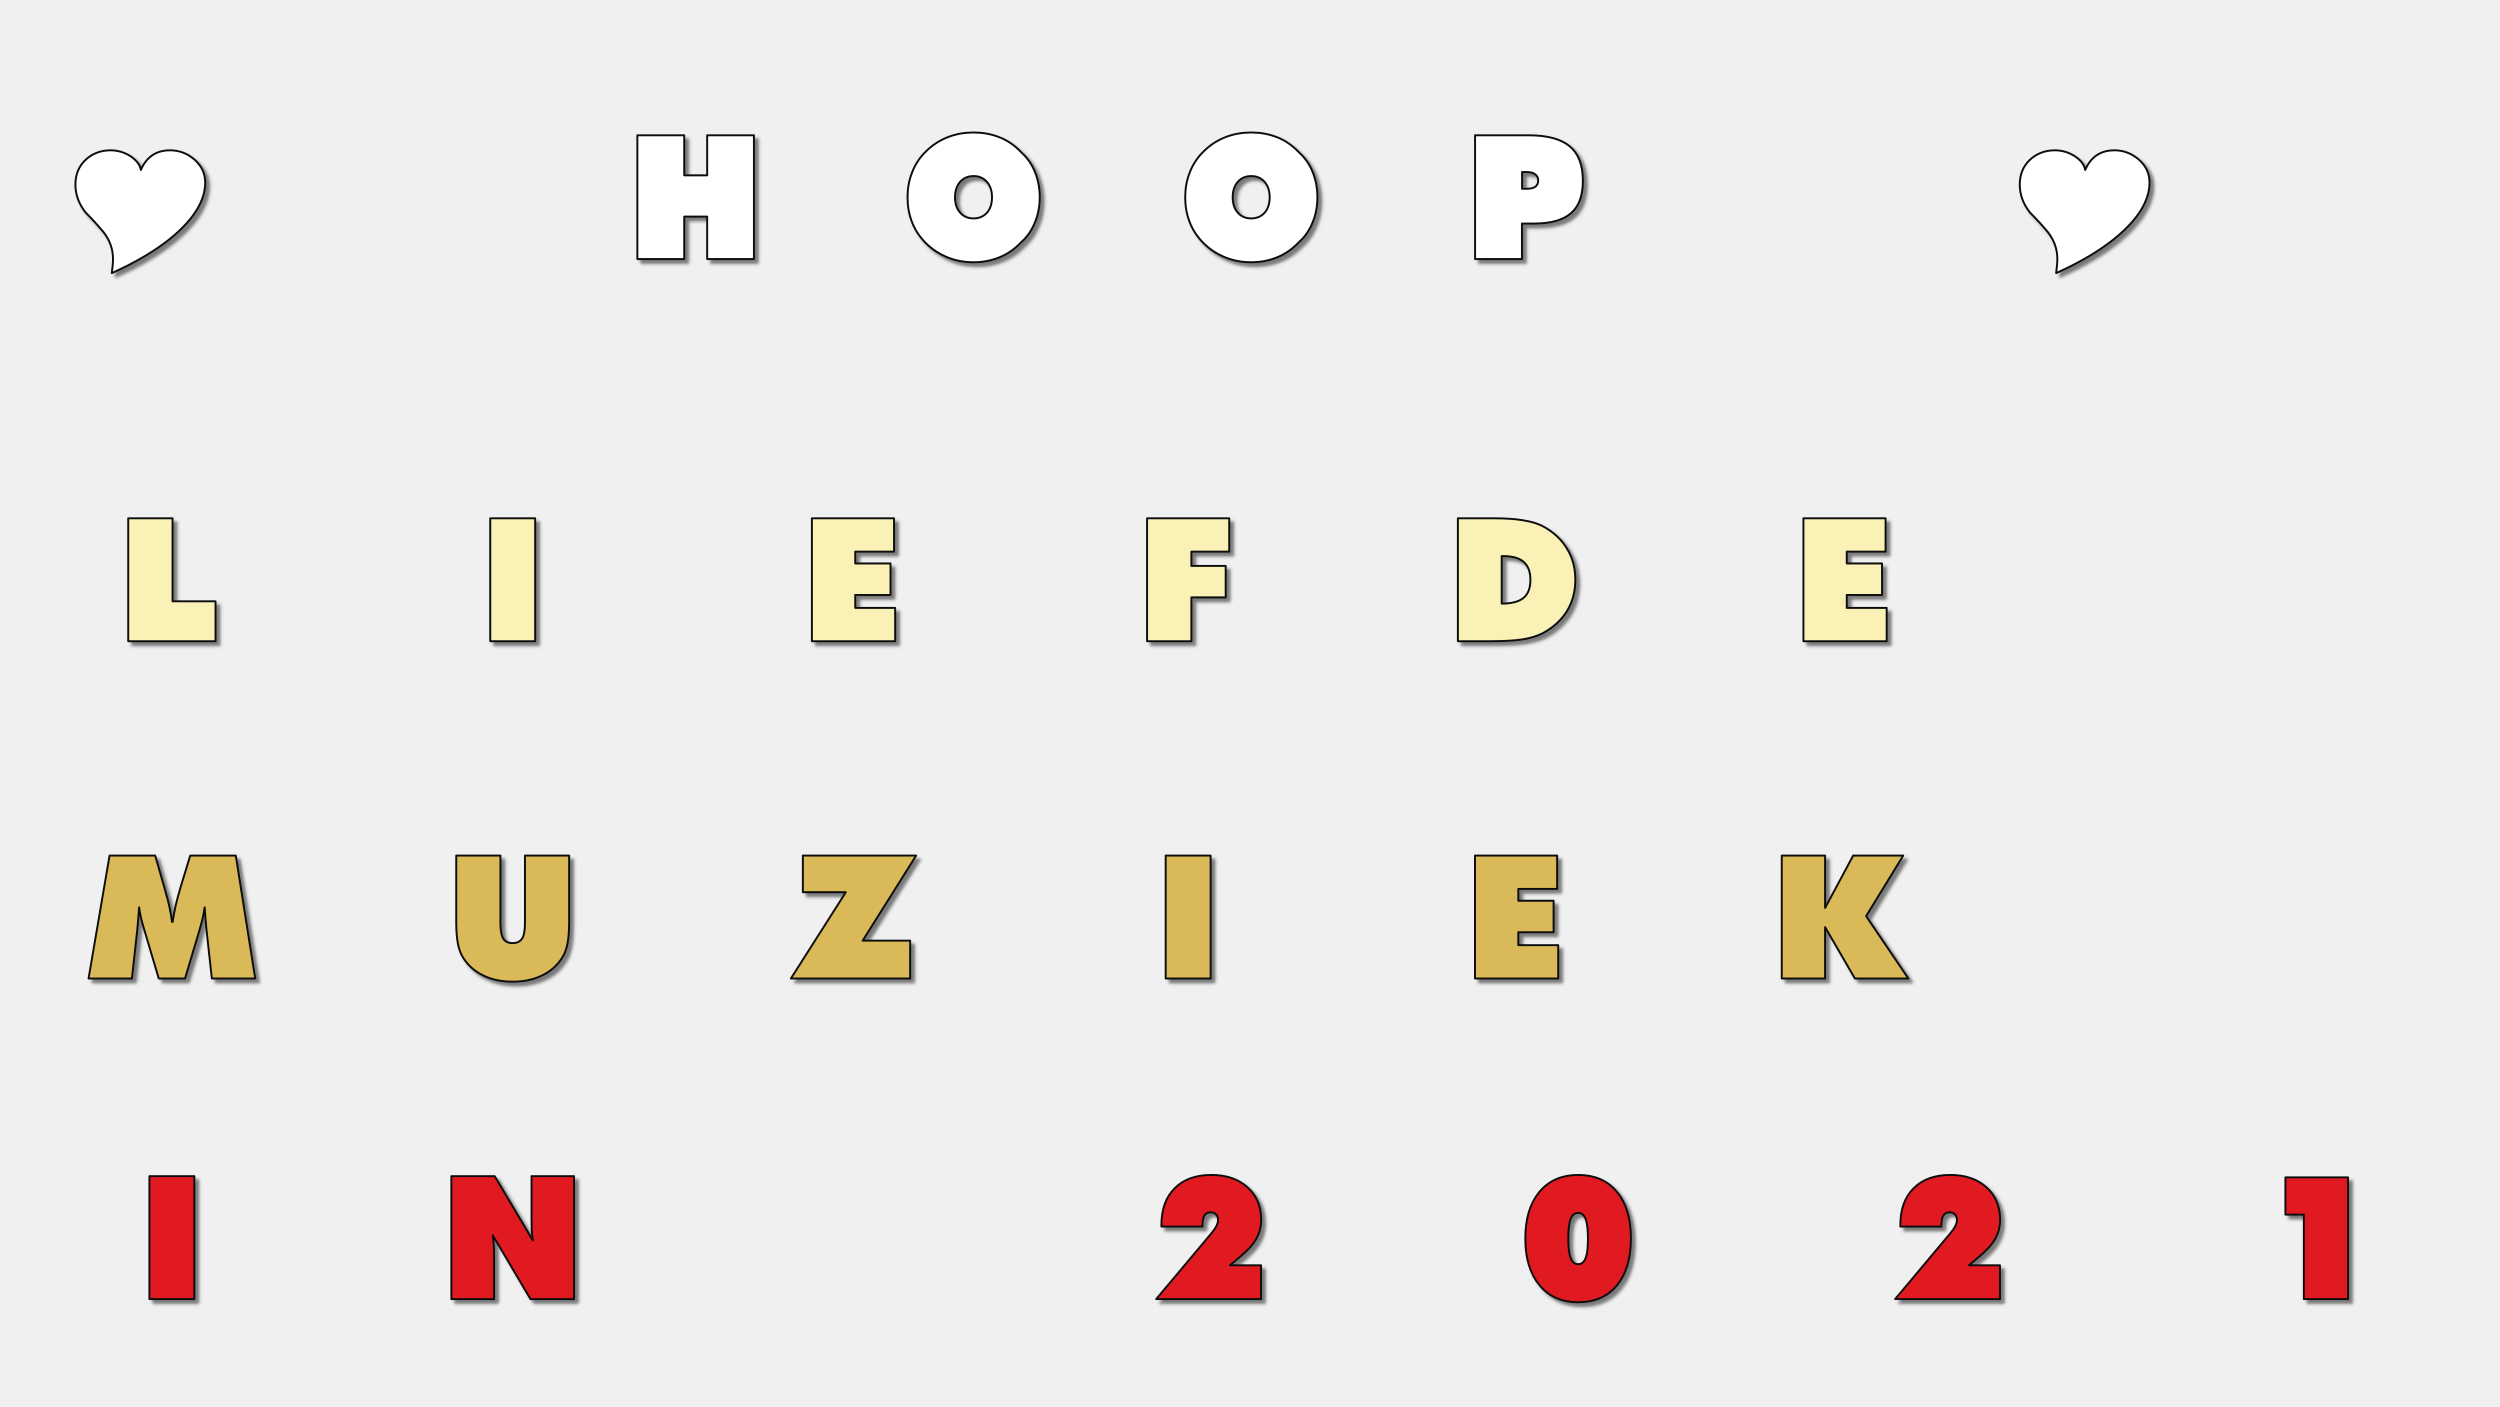
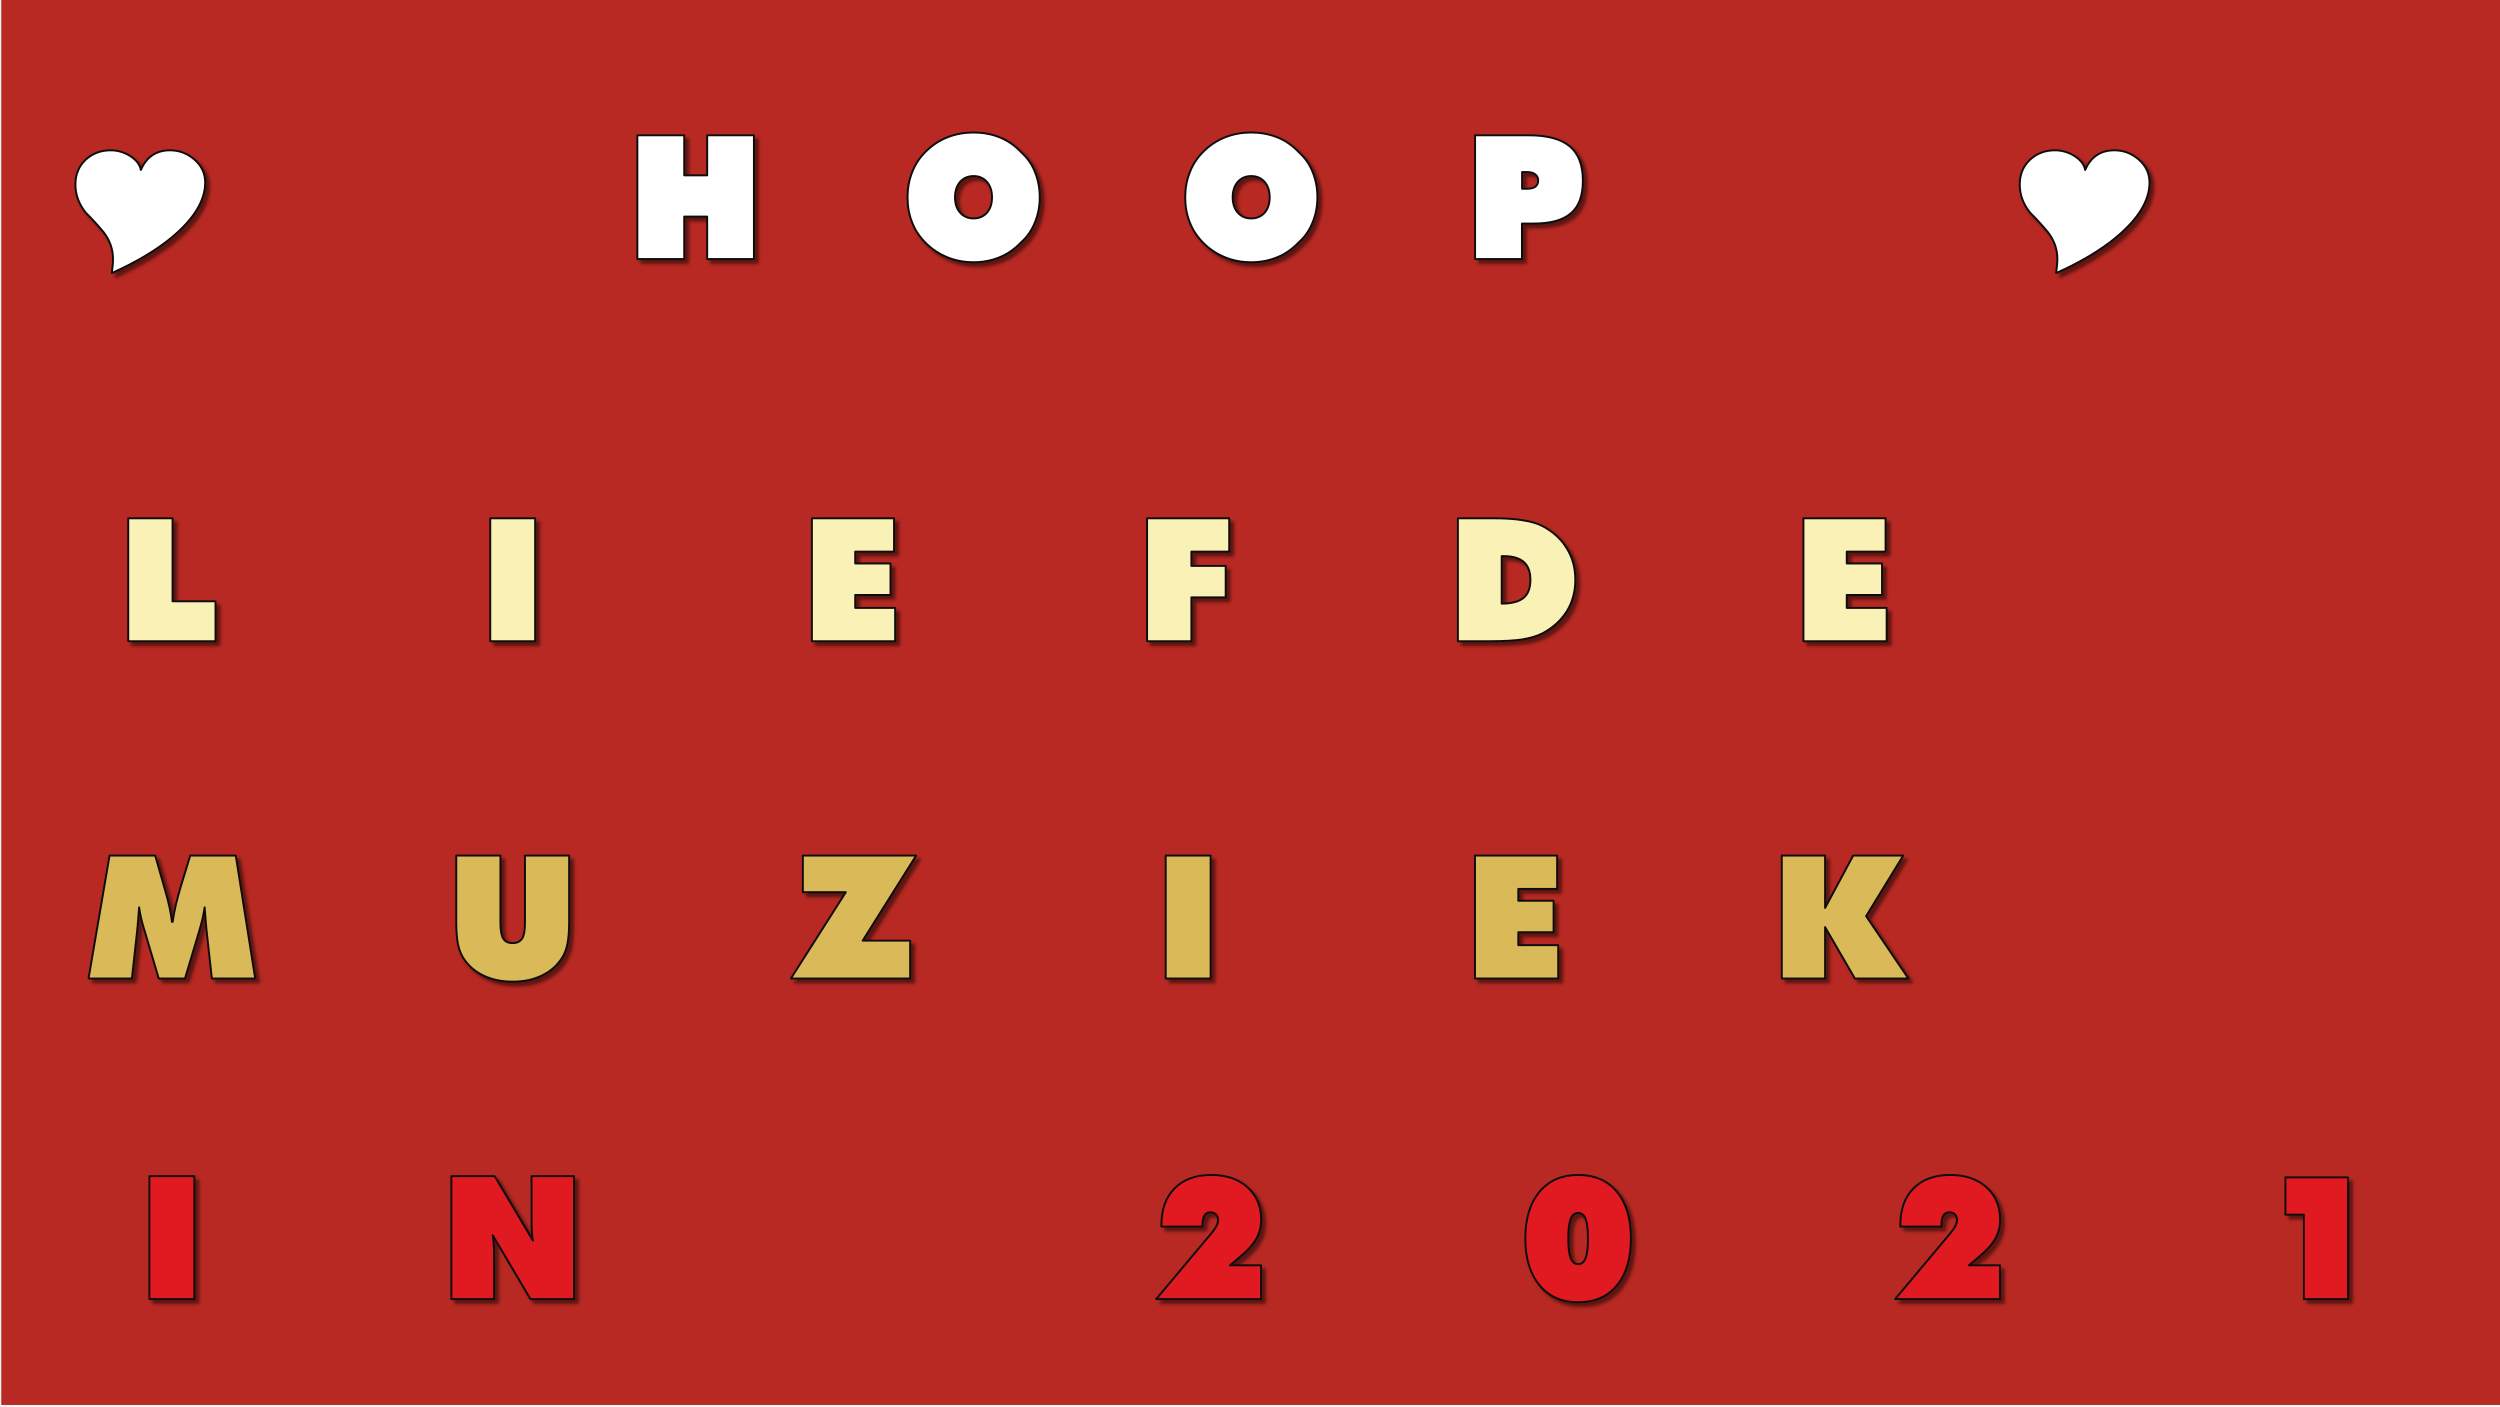
<svg xmlns="http://www.w3.org/2000/svg" height="100%" version="1.2" viewBox="0 0 3840 2160" width="100%" id="svg35">
  <defs id="defs2">
    <clipPath clipPathUnits="userSpaceOnUse" id="clipEmfPath1">
      <path d="M 0,0 L 45.105,0 L 45.105,42.792 L 0,42.792 z" id="path864" />
    </clipPath>
    <pattern id="EMFhbasepattern" patternUnits="userSpaceOnUse" width="6" height="6" x="0" y="0" />
    <pattern id="EMFhbasepattern-3" patternUnits="userSpaceOnUse" width="6" height="6" x="0" y="0" />
    <clipPath clipPathUnits="userSpaceOnUse" id="clipEmfPath1-3">
      <path d="M 0,0 L 40.479,0 L 40.479,45.683 L 0,45.683 z" id="path914" />
    </clipPath>
    <pattern id="EMFhbasepattern-4" patternUnits="userSpaceOnUse" width="6" height="6" x="0" y="0" />
    <pattern id="EMFhbasepattern-8" patternUnits="userSpaceOnUse" width="6" height="6" x="0" y="0" />
    <filter style="color-interpolation-filters:sRGB;" id="filter1407">
      <feFlood flood-opacity="0.498" flood-color="rgb(0,0,0)" result="flood" id="feFlood1397" />
      <feComposite in="flood" in2="SourceGraphic" operator="in" result="composite1" id="feComposite1399" />
      <feGaussianBlur in="composite1" stdDeviation="3" result="blur" id="feGaussianBlur1401" />
      <feOffset dx="6" dy="6" result="offset" id="feOffset1403" />
      <feComposite in="SourceGraphic" in2="offset" operator="over" result="composite2" id="feComposite1405" />
    </filter>
  </defs>
-   <g id="layer2" style="display:none">
+   <g id="layer2" style="display:inline">
    <rect style="fill:#ad0900;fill-opacity:0.858;stroke:none;stroke-width:2;stroke-miterlimit:10;stroke-dasharray:none;stroke-dashoffset:0;stroke-opacity:1" id="rect1058" width="3840" height="2160" x="2" y="-2" />
  </g>
  <g id="layer1" style="display:none">
    <rect fill="none" height="627" id="cl1-heleenba" stroke="#000000" stroke-width="4" width="427" x="2" y="-2" style="fill:none" />
    <rect fill="none" height="627" id="cl1-roland" stroke="#000000" stroke-width="4" width="426" x="429" y="-2" style="fill:none" />
    <rect fill="none" height="627" id="cl-geert" stroke="#000000" stroke-width="4" width="427" x="855" y="-2" style="fill:none" />
    <rect fill="none" height="627" id="cl2-fienc" stroke="#000000" stroke-width="4" width="427" x="1282" y="-2" style="fill:none" />
    <rect fill="none" height="627" id="cl3-carolien" stroke="#000000" stroke-width="4" width="426" x="1709" y="-2" style="fill:none" />
    <rect fill="none" height="627" id="cl3-sanderijn-video" stroke="#000000" stroke-width="4" width="427" x="2135" y="-2" style="fill:none" />
    <rect fill="none" height="627" id="asax1-jonathan" stroke="#000000" stroke-width="4" width="427" x="2562" y="-2" style="fill:none" />
    <rect fill="none" height="627" id="asax2-dirk" stroke="#000000" stroke-width="4" width="426" x="2989" y="-2" style="fill:none" />
    <rect fill="none" height="627" id="tsax-steven" stroke="#000000" stroke-width="4" width="427" x="3415" y="-2" style="fill:none" />
    <rect fill="none" height="511" id="perc1-koend" stroke="#000000" stroke-width="4" width="524" x="2" y="625" style="fill:none" />
    <rect fill="none" height="511" id="tbn-michieldw3-video" stroke="#000000" stroke-width="4" width="524" x="2" y="1136" style="fill:none" />
    <rect fill="none" height="511" id="tuba-henk3" stroke="#000000" stroke-width="4" width="524" x="2" y="1647" style="fill:none" />
    <rect fill="none" height="511" id="bsn-chris" stroke="#000000" stroke-width="4" width="523" x="526" y="625" style="fill:none" />
    <rect fill="none" height="511" id="tbn-simon2-video" stroke="#000000" stroke-width="4" width="523" x="526" y="1136" style="fill:none" />
    <rect fill="none" height="511" id="bar-matthias-video" stroke="#000000" stroke-width="4" width="523" x="526" y="1647" style="fill:none" />
    <g id="g904" style="fill:none">
      <rect fill="none" height="511" id="tpt2-els" stroke="#000000" stroke-width="4" width="524" x="1049" y="625" style="fill:none" />
      <rect fill="none" height="531" id="tpt1-koenvh" stroke="#000000" stroke-width="4" width="504" x="1573" y="625" style="fill:none" />
    </g>
    <rect fill="none" height="511" id="ob-janne" stroke="#000000" stroke-width="4" width="524" x="1049" y="1136" style="fill:none" />
    <rect fill="none" height="530" id="tpt2-brecht" stroke="#000000" stroke-width="4" width="504" x="1573" y="1156" style="fill:none" />
    <rect fill="none" height="531" id="horn-nathalie" stroke="#000000" stroke-width="4" width="505" x="2077" y="625" style="fill:none" />
    <rect fill="none" height="530" id="tpt2-michielvh" stroke="#000000" stroke-width="4" width="505" x="2077" y="1156" style="fill:none" />
    <rect fill="none" height="531" id="horn-inge" stroke="#000000" stroke-width="4" width="504" x="2582" y="625" style="fill:none" />
    <rect fill="none" height="530" id="perc2-koend-kids2" stroke="#000000" stroke-width="4" width="504" x="2582" y="1156" style="fill:none" />
    <rect fill="none" height="707" id="asax1-regine" stroke="#000000" stroke-width="4" width="378" x="3086" y="625" style="fill:none" />
    <rect fill="none" height="707" id="bsax-astrid" stroke="#000000" stroke-width="4" width="378" x="3464" y="625" style="fill:none" />
    <rect fill="none" height="354" id="fl-karolien" stroke="#000000" stroke-width="4" width="756" x="3086" y="1332" style="fill:none" />
    <g id="g1995" style="fill:none">
      <rect fill="none" height="511" id="fl-thomas" stroke="#000000" stroke-width="4" width="524" x="1049" y="1647" style="fill:none" />
      <rect fill="none" height="472" id="fl-fiendw" stroke="#000000" stroke-width="4" width="567" x="1573" y="1686" style="fill:none" />
    </g>
    <rect fill="none" height="472" id="fl-marlies" stroke="#000000" stroke-width="4" width="568" x="2140" y="1686" style="fill:none" />
    <rect fill="none" height="472" id="fl-valerie-video" stroke="#000000" stroke-width="4" width="567" x="2708" y="1686" style="fill:none" />
    <rect fill="none" height="472" id="mall-tineke2" stroke="#000000" stroke-width="4" width="567" x="3275" y="1686" style="fill:none" />
  </g>
  <g id="layer5" style="display:none" />
  <g id="layer3" style="display:inline">
    <g id="g1395" style="filter:url(#filter1407)">
      <path style="fill:#ffffff;stroke:#0d0d0d;stroke-width:3px;stroke-linecap:butt;stroke-linejoin:round;stroke-miterlimit:4;stroke-dasharray:none;stroke-opacity:1" d="m 169.844,230.875 c 10.5,0 20.25,2.812 29.25,8.25 9.937,6.188 15.75,13.5 17.25,21.938 8.625,-20.062 23.625,-30.188 44.813,-30.188 14.062,0 26.438,4.688 37.125,13.875 11.25,9.75 16.875,21.562 16.875,35.625 0,27.75 -17.25,55.875 -51.75,84.562 -23.625,19.5 -54.188,37.688 -91.687,54.562 1.125,-8.625 1.875,-15.75 1.875,-21.75 0,-15 -4.875,-28.688 -14.437,-41.062 -7.875,-9.562 -17.063,-19.688 -27.75,-30.375 -10.313,-13.125 -15.563,-27.375 -15.563,-42.75 0,-15.375 5.063,-27.938 15.375,-37.875 10.313,-9.75 23.25,-14.812 38.625,-14.812" id="path1134" />
      <path style="fill:#ffffff;stroke:#0d0d0d;stroke-width:3px;stroke-linecap:butt;stroke-linejoin:round;stroke-miterlimit:4;stroke-dasharray:none;stroke-opacity:1" d="m 978.969,207.813 h 72 v 61.5 h 35.25 v -61.5 h 71.813 v 190.125 h -71.813 v -65.25 h -35.25 v 65.25 h -72 z" id="path1142" />
      <path style="fill:#ffffff;stroke:#0d0d0d;stroke-width:3px;stroke-linecap:butt;stroke-linejoin:round;stroke-miterlimit:4;stroke-dasharray:none;stroke-opacity:1" d="m 1495.406,270.438 c -8.625,0 -15.375,3 -20.625,8.812 -5.25,6 -7.875,13.875 -7.875,23.812 0,9.938 2.624,17.812 7.875,23.625 5.062,5.812 12,8.812 20.625,8.812 8.438,0 15.375,-3 20.625,-8.812 5.062,-5.812 7.687,-13.688 7.687,-23.625 0,-9.938 -2.625,-17.812 -7.875,-23.812 -5.063,-5.812 -12,-8.812 -20.438,-8.812 z m 0,-66.938 c 14.062,0 27.375,2.438 39.75,7.312 12.375,4.875 23.812,12.75 33.937,23.625 8.813,7.875 15.75,17.625 20.625,29.812 4.875,12 7.312,24.938 7.312,38.812 0,13.875 -2.437,26.812 -7.5,38.812 -4.875,12 -11.813,22.125 -20.813,30 -10.125,10.688 -21.375,18.562 -33.75,23.438 -12.375,5.062 -25.687,7.5 -39.562,7.5 -14.25,0 -27.562,-2.438 -39.938,-7.5 -12.187,-4.875 -23.25,-12 -32.812,-21.375 -9.562,-9.375 -16.687,-19.875 -21.375,-31.688 -4.875,-12 -7.313,-24.938 -7.313,-39.188 0,-14.062 2.438,-27 7.313,-39 4.687,-12 11.812,-22.688 21.375,-31.875 9.562,-9.375 20.438,-16.5 32.812,-21.375 12.375,-4.875 25.687,-7.312 39.938,-7.312 z" id="path1150" />
      <path style="fill:#ffffff;stroke:#0d0d0d;stroke-width:3px;stroke-linecap:butt;stroke-linejoin:round;stroke-miterlimit:4;stroke-dasharray:none;stroke-opacity:1" d="m 1921.906,270.438 c -8.625,0 -15.375,3 -20.625,8.812 -5.25,6 -7.875,13.875 -7.875,23.812 0,9.938 2.625,17.812 7.875,23.625 5.063,5.812 12,8.812 20.625,8.812 8.438,0 15.375,-3 20.625,-8.812 5.063,-5.812 7.687,-13.688 7.687,-23.625 0,-9.938 -2.624,-17.812 -7.875,-23.812 -5.062,-5.812 -12,-8.812 -20.438,-8.812 z m 0,-66.938 c 14.063,0 27.375,2.438 39.75,7.312 12.375,4.875 23.812,12.75 33.937,23.625 8.813,7.875 15.75,17.625 20.625,29.812 4.875,12 7.313,24.938 7.313,38.812 0,13.875 -2.438,26.812 -7.5,38.812 -4.875,12 -11.812,22.125 -20.812,30 -10.125,10.688 -21.375,18.562 -33.751,23.438 -12.375,5.062 -25.687,7.5 -39.562,7.5 -14.25,0 -27.562,-2.438 -39.937,-7.5 -12.188,-4.875 -23.25,-12 -32.813,-21.375 -9.562,-9.375 -16.687,-19.875 -21.375,-31.688 -4.875,-12 -7.312,-24.938 -7.312,-39.188 0,-14.062 2.437,-27 7.312,-39 4.687,-12 11.812,-22.688 21.375,-31.875 9.563,-9.375 20.438,-16.5 32.813,-21.375 12.375,-4.875 25.687,-7.312 39.937,-7.312 z" id="path1158" />
      <path style="fill:#ffffff;stroke:#0d0d0d;stroke-width:3px;stroke-linecap:butt;stroke-linejoin:round;stroke-miterlimit:4;stroke-dasharray:none;stroke-opacity:1" d="m 2337.907,264.25 v 25.688 h 7.688 c 5.625,0 9.937,-1.125 12.75,-3.188 2.812,-2.25 4.313,-5.438 4.313,-9.375 0,-4.125 -1.5,-7.312 -4.5,-9.562 -2.813,-2.25 -7.125,-3.562 -12.562,-3.562 z m -72.188,-56.438 h 82.125 c 28.688,0 49.687,5.625 63.187,16.875 13.5,11.25 20.25,28.875 20.25,53.062 0,22.688 -6,39.188 -18.187,49.688 -12.187,10.688 -31.313,15.938 -57.187,15.938 h -18.188 v 54.562 h -72 z" id="path1166" />
      <path style="fill:#ffffff;stroke:#0d0d0d;stroke-width:3px;stroke-linecap:butt;stroke-linejoin:round;stroke-miterlimit:4;stroke-dasharray:none;stroke-opacity:1" d="m 3156.343,230.875 c 10.5,0 20.25,2.812 29.25,8.25 9.937,6.188 15.75,13.5 17.25,21.938 8.625,-20.062 23.625,-30.188 44.813,-30.188 14.062,0 26.437,4.688 37.125,13.875 11.25,9.75 16.875,21.562 16.875,35.625 0,27.75 -17.25,55.875 -51.75,84.562 -23.625,19.5 -54.188,37.688 -91.688,54.562 1.125,-8.625 1.875,-15.75 1.875,-21.75 0,-15 -4.875,-28.688 -14.438,-41.062 -7.875,-9.562 -17.062,-19.688 -27.75,-30.375 -10.312,-13.125 -15.563,-27.375 -15.563,-42.75 0,-15.375 5.062,-27.938 15.375,-37.875 10.312,-9.75 23.25,-14.812 38.625,-14.812" id="path1174" />
      <g id="g912" transform="translate(0,9.999995)">
        <path style="fill:#f9f1b5;fill-opacity:1;stroke:#0d0d0d;stroke-width:3px;stroke-linecap:butt;stroke-linejoin:round;stroke-miterlimit:4;stroke-dasharray:none;stroke-opacity:1" d="m 196.969,786.094 h 68.062 v 127.5 h 66 v 61.313 h -134.062 z" id="path1182" />
        <path style="fill:#f9f1b5;fill-opacity:1;stroke:#0d0d0d;stroke-width:3px;stroke-linecap:butt;stroke-linejoin:round;stroke-miterlimit:4;stroke-dasharray:none;stroke-opacity:1" d="m 753,786.094 h 69 v 188.812 h -69 z" id="path1190" />
        <path style="fill:#f9f1b5;fill-opacity:1;stroke:#0d0d0d;stroke-width:3px;stroke-linecap:butt;stroke-linejoin:round;stroke-miterlimit:4;stroke-dasharray:none;stroke-opacity:1" d="m 1247.062,786.094 h 126.188 v 51.187 h -59.625 v 18.188 h 54.187 v 48.375 h -54.187 v 19.875 h 61.312 v 51.187 h -127.875 z" id="path1198" />
        <path style="fill:#f9f1b5;fill-opacity:1;stroke:#0d0d0d;stroke-width:3px;stroke-linecap:butt;stroke-linejoin:round;stroke-miterlimit:4;stroke-dasharray:none;stroke-opacity:1" d="m 1761.906,786.094 h 126.188 v 51.187 h -58.125 v 21.937 h 52.687 v 48.375 h -52.687 v 67.312 h -68.063 z" id="path1206" />
        <path style="fill:#f9f1b5;fill-opacity:1;stroke:#0d0d0d;stroke-width:3px;stroke-linecap:butt;stroke-linejoin:round;stroke-miterlimit:4;stroke-dasharray:none;stroke-opacity:1" d="m 2306.625,844.219 v 72.938 c 15.375,0 26.438,-3 33.563,-8.812 7.125,-6 10.5,-15.188 10.5,-27.75 0,-12.187 -3.375,-21.375 -10.125,-27.375 -6.75,-6 -17.062,-9 -30.937,-9 z m -67.313,-58.125 h 54.937 c 17.438,0 32.438,0.938 44.625,3 12.375,1.875 22.5,4.875 30.187,8.813 16.312,8.625 28.875,20.062 37.5,34.312 8.813,14.062 13.125,30.188 13.125,48.375 0,18 -4.312,34.125 -12.937,48.188 -8.813,14.062 -21.375,25.5 -37.688,34.125 -8.062,4.125 -18.188,7.125 -30.375,9.188 -12.375,1.875 -28.875,2.812 -49.5,2.812 h -49.875 z" id="path1214" />
        <path style="fill:#f9f1b5;fill-opacity:1;stroke:#0d0d0d;stroke-width:3px;stroke-linecap:butt;stroke-linejoin:round;stroke-miterlimit:4;stroke-dasharray:none;stroke-opacity:1" d="M 2770.062,786.094 H 2896.25 v 51.187 h -59.625 v 18.188 h 54.187 v 48.375 h -54.187 v 19.875 h 61.312 v 51.187 h -127.875 z" id="path1222" />
      </g>
      <g id="g1985" transform="translate(0,19.49995)">
        <path style="fill:#dab959;fill-opacity:1;stroke:#0d0d0d;stroke-width:3px;stroke-linecap:butt;stroke-linejoin:round;stroke-miterlimit:4;stroke-dasharray:none;stroke-opacity:1" d="m 168.281,1294.656 h 70.125 l 13.312,46.688 c 0.374,1.5 1.125,3.75 1.875,6.562 5.813,19.688 9.188,35.812 10.5,48.562 h 1.125 c 1.125,-7.875 2.625,-16.5 4.688,-25.5 2.062,-9 4.875,-19.125 8.25,-30.375 l 14.062,-45.938 h 69.938 l 29.812,188.812 h -66.562 l -8.25,-74.812 c -0.374,-5.812 -0.937,-11.438 -1.5,-17.25 -0.562,-5.625 -0.937,-11.438 -1.312,-17.25 -0.75,5.438 -1.875,11.25 -3.188,17.25 -1.5,6 -3.187,12.562 -5.25,19.5 l -21.75,72.562 h -40.312 l -21.563,-72.562 c -2.25,-6.938 -3.938,-13.5 -5.437,-19.5 -1.313,-6 -2.438,-11.812 -3.188,-17.25 -0.374,6 -0.937,11.625 -1.312,17.25 -0.563,5.812 -0.938,11.438 -1.5,17.25 l -8.25,74.812 H 136.031 Z" id="path1230" />
        <path style="fill:#dab959;fill-opacity:1;stroke:#0d0d0d;stroke-width:3px;stroke-linecap:butt;stroke-linejoin:round;stroke-miterlimit:4;stroke-dasharray:none;stroke-opacity:1" d="m 700.781,1294.656 h 67.875 v 102.938 c 0,12 1.5,20.062 4.313,24.562 2.812,4.688 7.687,6.938 14.437,6.938 6.937,0 11.625,-2.438 14.625,-7.125 3,-4.5 4.313,-12.75 4.313,-24.375 v -102.938 h 67.875 v 102.375 c 0,13.5 -0.938,24.375 -2.625,33.188 -1.687,8.625 -4.5,15.938 -8.438,21.75 -7.5,11.812 -17.812,20.812 -30.937,27 -13.125,6.375 -27.938,9.375 -44.813,9.375 -16.687,0 -31.688,-3 -44.813,-9.375 -13.125,-6.188 -23.437,-15.188 -30.938,-27 -3.75,-5.812 -6.562,-12.938 -8.25,-21.562 -1.688,-8.625 -2.625,-19.688 -2.625,-33.375 z" id="path1238" />
        <path style="fill:#dab959;fill-opacity:1;stroke:#0d0d0d;stroke-width:3px;stroke-linecap:butt;stroke-linejoin:round;stroke-miterlimit:4;stroke-dasharray:none;stroke-opacity:1" d="m 1233.188,1294.656 h 174 l -82.125,130.688 h 72.937 v 58.125 h -183.188 l 84.375,-132.562 h -66 z" id="path1246" />
        <path style="fill:#dab959;fill-opacity:1;stroke:#0d0d0d;stroke-width:3px;stroke-linecap:butt;stroke-linejoin:round;stroke-miterlimit:4;stroke-dasharray:none;stroke-opacity:1" d="m 1790.5,1294.656 h 69 v 188.812 h -69 z" id="path1254" />
        <path style="fill:#dab959;fill-opacity:1;stroke:#0d0d0d;stroke-width:3px;stroke-linecap:butt;stroke-linejoin:round;stroke-miterlimit:4;stroke-dasharray:none;stroke-opacity:1" d="M 2265.562,1294.656 H 2391.75 v 51.188 h -59.625 v 18.188 h 54.188 v 48.375 h -54.188 v 19.875 h 61.313 v 51.188 h -127.875 z" id="path1262" />
        <path style="fill:#dab959;fill-opacity:1;stroke:#0d0d0d;stroke-width:3px;stroke-linecap:butt;stroke-linejoin:round;stroke-miterlimit:4;stroke-dasharray:none;stroke-opacity:1" d="m 2736.782,1294.656 h 66.562 v 80.438 l 43.125,-80.438 h 76.875 l -57,93 64.875,95.812 h -82.125 l -45.75,-78.938 v 78.938 h -66.562 z" id="path1270" />
      </g>
      <g id="g900" transform="translate(0,-5e-5)">
        <path style="fill:#e11a21;fill-opacity:1;stroke:#0d0d0d;stroke-width:3px;stroke-linecap:butt;stroke-linejoin:round;stroke-miterlimit:4;stroke-dasharray:none;stroke-opacity:1" d="m 229.5,1806.594 h 69 v 188.812 h -69 z" id="path1278" />
        <path style="fill:#e11a21;fill-opacity:1;stroke:#0d0d0d;stroke-width:3px;stroke-linecap:butt;stroke-linejoin:round;stroke-miterlimit:4;stroke-dasharray:none;stroke-opacity:1" d="m 693.281,1806.594 h 66.562 l 58.687,98.812 c -0.75,-4.5 -1.312,-9.188 -1.687,-14.625 -0.187,-5.25 -0.373,-12.188 -0.373,-20.812 v -63.375 h 65.25 v 188.812 h -66.938 l -57.938,-98.062 c 0.562,4.312 1.125,8.812 1.5,13.688 0.374,4.875 0.563,10.312 0.563,16.312 v 68.062 h -65.625 z" id="path1286" />
        <path style="fill:#e11a21;fill-opacity:1;stroke:#0d0d0d;stroke-width:3px;stroke-linecap:butt;stroke-linejoin:round;stroke-miterlimit:4;stroke-dasharray:none;stroke-opacity:1" d="m 1860.812,1804.719 c 22.875,0 41.437,6.375 55.312,18.938 14.063,12.562 21,29.25 21,49.688 0,10.875 -2.437,20.625 -7.5,29.438 -4.875,8.812 -13.125,18 -24.562,27.375 l -15.75,13.312 h 47.625 v 51.938 h -161.063 l 84.187,-100.312 c 4.125,-4.875 6.938,-9 8.438,-12 1.5,-3.188 2.438,-6.188 2.438,-9.188 0,-3.75 -1.125,-6.562 -3.188,-8.625 -2.063,-2.25 -4.875,-3.188 -8.438,-3.188 -4.313,0 -7.5,1.688 -9.562,5.25 -1.875,3.562 -2.813,9 -2.813,16.688 h -63 v -2.25 c 0,-24.188 6.75,-43.125 20.438,-56.625 13.5,-13.688 32.437,-20.438 56.437,-20.438 z" id="path1294" />
        <path style="fill:#e11a21;fill-opacity:1;stroke:#0d0d0d;stroke-width:3px;stroke-linecap:butt;stroke-linejoin:round;stroke-miterlimit:4;stroke-dasharray:none;stroke-opacity:1" d="m 2424.093,1863.031 c -5.437,0 -9.187,3.188 -11.624,9.375 -2.438,6.188 -3.563,16.125 -3.563,30 0,13.5 1.125,23.438 3.563,29.812 2.437,6.375 6.375,9.562 11.624,9.562 5.25,0 9,-3.188 11.438,-9.375 2.437,-6.188 3.562,-16.312 3.562,-30 0,-13.688 -1.125,-23.625 -3.562,-30 -2.438,-6.188 -6.188,-9.375 -11.438,-9.375 z m 0,-58.312 c 25.313,0 45.188,8.625 59.438,25.875 14.437,17.25 21.562,41.25 21.562,71.812 0,30.562 -7.125,54.562 -21.562,72 -14.25,17.25 -34.125,25.875 -59.438,25.875 -25.125,0 -45,-8.625 -59.437,-26.25 -14.625,-17.438 -21.75,-41.438 -21.75,-71.625 0,-30.375 7.125,-54.188 21.562,-71.625 14.625,-17.438 34.312,-26.062 59.625,-26.062 z" id="path1302" />
        <path style="fill:#e11a21;fill-opacity:1;stroke:#0d0d0d;stroke-width:3px;stroke-linecap:butt;stroke-linejoin:round;stroke-miterlimit:4;stroke-dasharray:none;stroke-opacity:1" d="m 2995.812,1804.719 c 22.875,0 41.437,6.375 55.312,18.938 14.062,12.562 21,29.25 21,49.688 0,10.875 -2.438,20.625 -7.5,29.438 -4.875,8.812 -13.125,18 -24.563,27.375 l -15.75,13.312 h 47.625 v 51.938 h -161.062 l 84.187,-100.312 c 4.125,-4.875 6.938,-9 8.438,-12 1.5,-3.188 2.437,-6.188 2.437,-9.188 0,-3.75 -1.125,-6.562 -3.187,-8.625 -2.062,-2.25 -4.875,-3.188 -8.438,-3.188 -4.312,0 -7.5,1.688 -9.562,5.25 -1.875,3.562 -2.812,9 -2.812,16.688 h -63 v -2.25 c 0,-24.188 6.75,-43.125 20.437,-56.625 13.5,-13.688 32.437,-20.438 56.438,-20.438 z" id="path1310" />
        <path style="fill:#e11a21;fill-opacity:1;stroke:#0d0d0d;stroke-width:3px;stroke-linecap:butt;stroke-linejoin:round;stroke-miterlimit:4;stroke-dasharray:none;stroke-opacity:1" d="m 3510.406,1808.469 h 96.188 v 186.938 h -67.875 v -129.75 h -28.312 z" id="path1318" />
      </g>
    </g>
  </g>
</svg>
